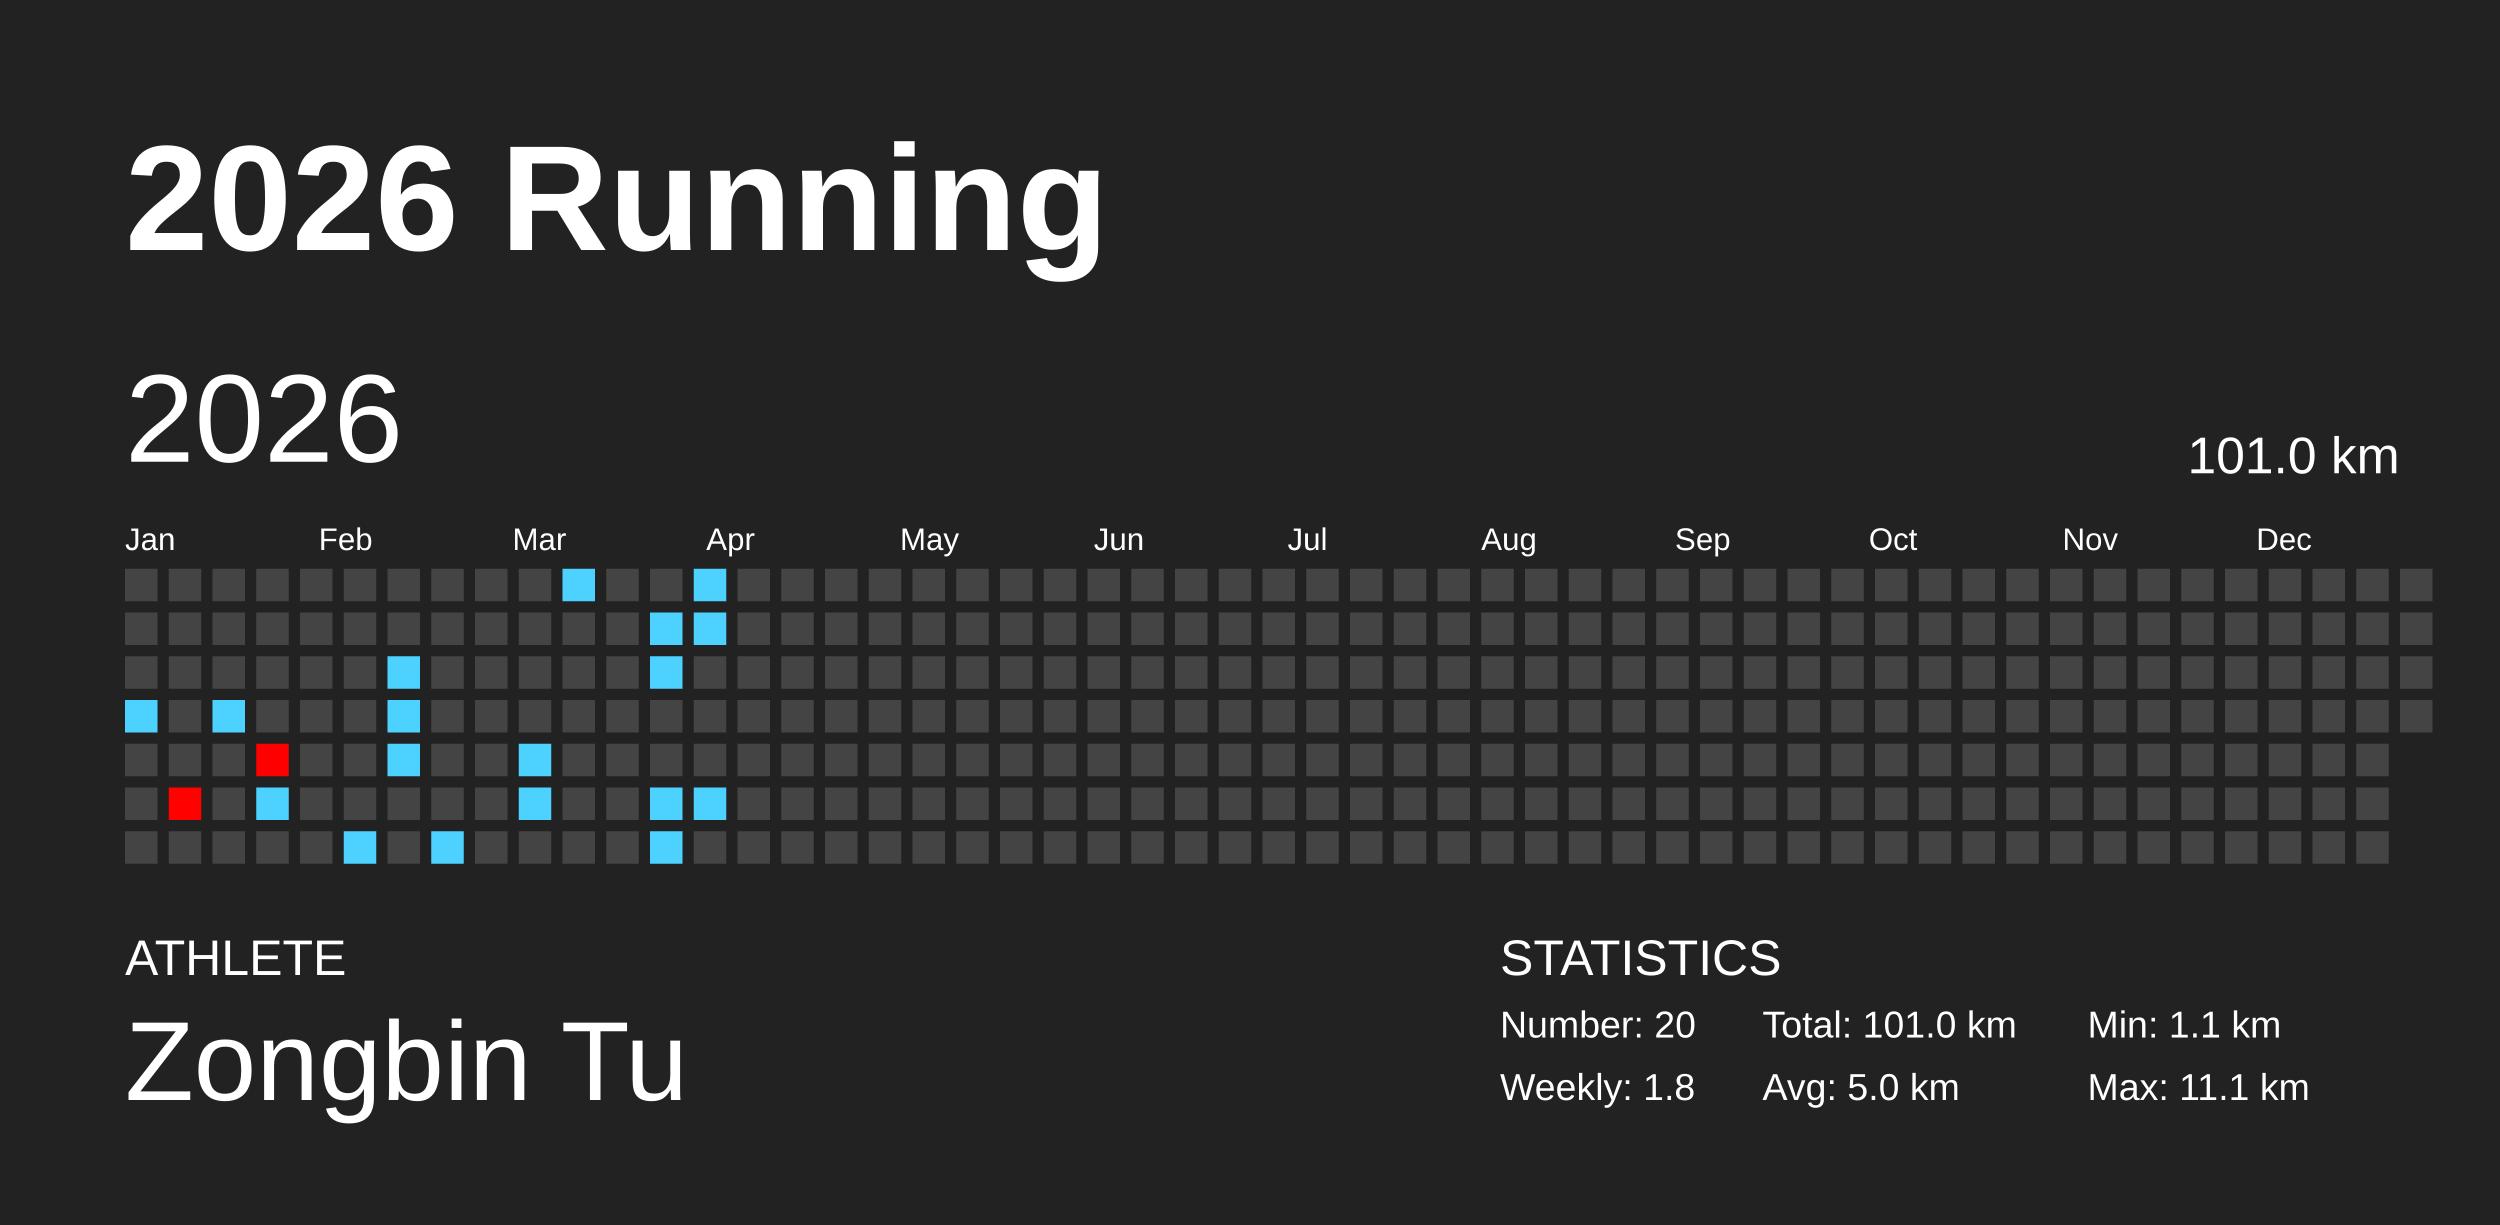
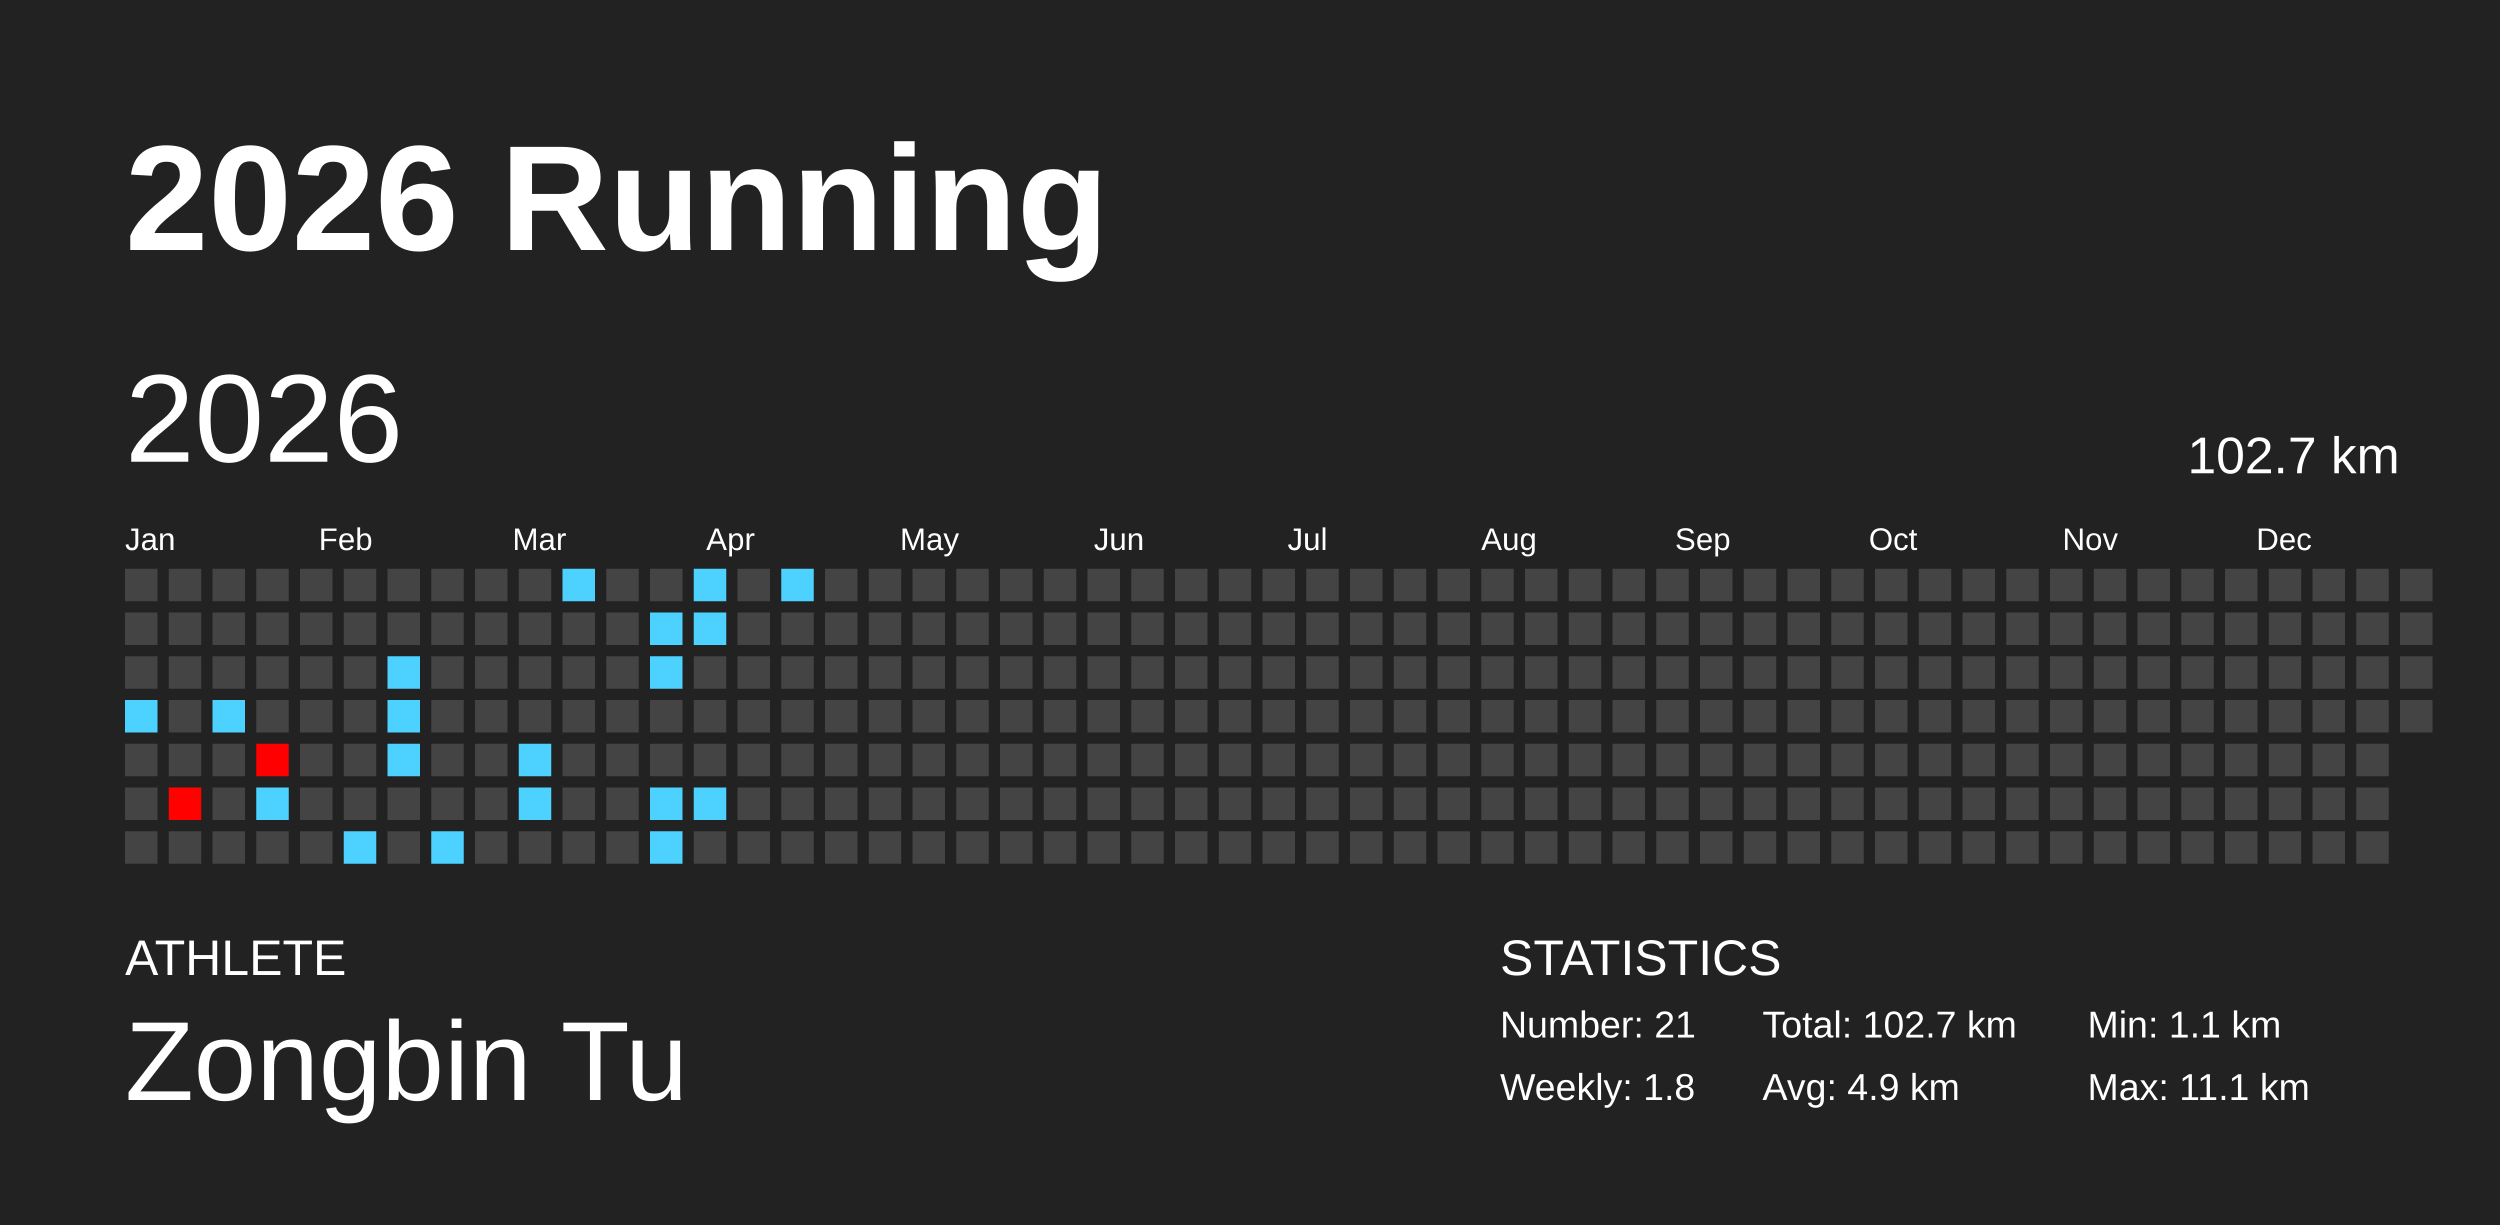
<svg xmlns="http://www.w3.org/2000/svg" baseProfile="full" height="98mm" version="1.1" viewBox="0,0,200,98" width="200mm">
  <defs />
  <rect fill="#222222" height="98" width="200" x="0" y="0" />
  <text fill="#FFFFFF" style="font-size:12px; font-family:Arial; font-weight:bold;" x="10" y="20">2026 Running</text>
  <text fill="#FFFFFF" style="font-size:4px; font-family:Arial" x="10" y="78">ATHLETE</text>
  <text fill="#FFFFFF" style="font-size:9px; font-family:Arial" x="10" y="88">Zongbin Tu</text>
  <text fill="#FFFFFF" style="font-size:4px; font-family:Arial" x="120" y="78">STATISTICS</text>
-   <text fill="#FFFFFF" style="font-size:3px; font-family:Arial" x="120" y="83">Number: 20</text>
+   <text fill="#FFFFFF" style="font-size:3px; font-family:Arial" x="120" y="83">Number: 21</text>
  <text fill="#FFFFFF" style="font-size:3px; font-family:Arial" x="120" y="88">Weekly: 1.8</text>
-   <text fill="#FFFFFF" style="font-size:3px; font-family:Arial" x="141" y="83">Total: 101.0 km</text>
-   <text fill="#FFFFFF" style="font-size:3px; font-family:Arial" x="141" y="88">Avg: 5.0 km</text>
+   <text fill="#FFFFFF" style="font-size:3px; font-family:Arial" x="141" y="83">Total: 102.7 km</text>
+   <text fill="#FFFFFF" style="font-size:3px; font-family:Arial" x="141" y="88">Avg: 4.9 km</text>
  <text fill="#FFFFFF" style="font-size:3px; font-family:Arial" x="167" y="83">Min: 1.1 km</text>
  <text fill="#FFFFFF" style="font-size:3px; font-family:Arial" x="167" y="88">Max: 11.1 km</text>
  <text dominant-baseline="hanging" fill="#FFFFFF" style="font-size:10.0px; font-family:Arial;" x="10" y="30">2026</text>
-   <text dominant-baseline="hanging" fill="#FFFFFF" style="font-size:4.125px; font-family:Arial;" x="175" y="35">101.0 km</text>
+   <text dominant-baseline="hanging" fill="#FFFFFF" style="font-size:4.125px; font-family:Arial;" x="175" y="35">102.7 km</text>
  <text fill="#FFFFFF" style="font-size:2.5px; font-family:Arial" x="10.0" y="44">Jan</text>
  <text fill="#FFFFFF" style="font-size:2.5px; font-family:Arial" x="25.5" y="44">Feb</text>
  <text fill="#FFFFFF" style="font-size:2.5px; font-family:Arial" x="41.0" y="44">Mar</text>
  <text fill="#FFFFFF" style="font-size:2.5px; font-family:Arial" x="56.5" y="44">Apr</text>
  <text fill="#FFFFFF" style="font-size:2.5px; font-family:Arial" x="72.0" y="44">May</text>
  <text fill="#FFFFFF" style="font-size:2.5px; font-family:Arial" x="87.5" y="44">Jun</text>
  <text fill="#FFFFFF" style="font-size:2.5px; font-family:Arial" x="103.0" y="44">Jul</text>
  <text fill="#FFFFFF" style="font-size:2.5px; font-family:Arial" x="118.5" y="44">Aug</text>
  <text fill="#FFFFFF" style="font-size:2.5px; font-family:Arial" x="134.0" y="44">Sep</text>
  <text fill="#FFFFFF" style="font-size:2.5px; font-family:Arial" x="149.5" y="44">Oct</text>
  <text fill="#FFFFFF" style="font-size:2.5px; font-family:Arial" x="165.0" y="44">Nov</text>
  <text fill="#FFFFFF" style="font-size:2.5px; font-family:Arial" x="180.5" y="44">Dec</text>
  <rect fill="#444444" height="2.6" width="2.6" x="10.0" y="45.5" />
  <rect fill="#444444" height="2.6" width="2.6" x="10.0" y="49.0" />
  <rect fill="#444444" height="2.6" width="2.6" x="10.0" y="52.5" />
  <rect fill="#4dd2ff" height="2.6" width="2.6" x="10.0" y="56.0" />
  <rect fill="#444444" height="2.6" width="2.6" x="10.0" y="59.5" />
  <rect fill="#444444" height="2.6" width="2.6" x="10.0" y="63.0" />
  <rect fill="#444444" height="2.6" width="2.6" x="10.0" y="66.5" />
  <rect fill="#444444" height="2.6" width="2.6" x="13.5" y="45.5" />
  <rect fill="#444444" height="2.6" width="2.6" x="13.5" y="49.0" />
  <rect fill="#444444" height="2.6" width="2.6" x="13.5" y="52.5" />
  <rect fill="#444444" height="2.6" width="2.6" x="13.5" y="56.0" />
  <rect fill="#444444" height="2.6" width="2.6" x="13.5" y="59.5" />
  <rect fill="#ff0200" height="2.6" width="2.6" x="13.5" y="63.0" />
  <rect fill="#444444" height="2.6" width="2.6" x="13.5" y="66.5" />
  <rect fill="#444444" height="2.6" width="2.6" x="17.0" y="45.5" />
  <rect fill="#444444" height="2.6" width="2.6" x="17.0" y="49.0" />
  <rect fill="#444444" height="2.6" width="2.6" x="17.0" y="52.5" />
  <rect fill="#4dd2ff" height="2.6" width="2.6" x="17.0" y="56.0" />
  <rect fill="#444444" height="2.6" width="2.6" x="17.0" y="59.5" />
  <rect fill="#444444" height="2.6" width="2.6" x="17.0" y="63.0" />
  <rect fill="#444444" height="2.6" width="2.6" x="17.0" y="66.5" />
  <rect fill="#444444" height="2.6" width="2.6" x="20.5" y="45.5" />
  <rect fill="#444444" height="2.6" width="2.6" x="20.5" y="49.0" />
  <rect fill="#444444" height="2.6" width="2.6" x="20.5" y="52.5" />
  <rect fill="#444444" height="2.6" width="2.6" x="20.5" y="56.0" />
  <rect fill="#ff0000" height="2.6" width="2.6" x="20.5" y="59.5" />
  <rect fill="#4dd2ff" height="2.6" width="2.6" x="20.5" y="63.0" />
  <rect fill="#444444" height="2.6" width="2.6" x="20.5" y="66.5" />
  <rect fill="#444444" height="2.6" width="2.6" x="24.0" y="45.5" />
  <rect fill="#444444" height="2.6" width="2.6" x="24.0" y="49.0" />
  <rect fill="#444444" height="2.6" width="2.6" x="24.0" y="52.5" />
  <rect fill="#444444" height="2.6" width="2.6" x="24.0" y="56.0" />
  <rect fill="#444444" height="2.6" width="2.6" x="24.0" y="59.5" />
  <rect fill="#444444" height="2.6" width="2.6" x="24.0" y="63.0" />
  <rect fill="#444444" height="2.6" width="2.6" x="24.0" y="66.5" />
  <rect fill="#444444" height="2.6" width="2.6" x="27.5" y="45.5" />
  <rect fill="#444444" height="2.6" width="2.6" x="27.5" y="49.0" />
  <rect fill="#444444" height="2.6" width="2.6" x="27.5" y="52.5" />
  <rect fill="#444444" height="2.6" width="2.6" x="27.5" y="56.0" />
  <rect fill="#444444" height="2.6" width="2.6" x="27.5" y="59.5" />
  <rect fill="#444444" height="2.6" width="2.6" x="27.5" y="63.0" />
  <rect fill="#4dd2ff" height="2.6" width="2.6" x="27.5" y="66.5" />
  <rect fill="#444444" height="2.6" width="2.6" x="31.0" y="45.5" />
  <rect fill="#444444" height="2.6" width="2.6" x="31.0" y="49.0" />
  <rect fill="#4dd2ff" height="2.6" width="2.6" x="31.0" y="52.5" />
  <rect fill="#4dd2ff" height="2.6" width="2.6" x="31.0" y="56.0" />
  <rect fill="#4dd2ff" height="2.6" width="2.6" x="31.0" y="59.5" />
  <rect fill="#444444" height="2.6" width="2.6" x="31.0" y="63.0" />
  <rect fill="#444444" height="2.6" width="2.6" x="31.0" y="66.5" />
  <rect fill="#444444" height="2.6" width="2.6" x="34.5" y="45.5" />
  <rect fill="#444444" height="2.6" width="2.6" x="34.5" y="49.0" />
  <rect fill="#444444" height="2.6" width="2.6" x="34.5" y="52.5" />
  <rect fill="#444444" height="2.6" width="2.6" x="34.5" y="56.0" />
  <rect fill="#444444" height="2.6" width="2.6" x="34.5" y="59.5" />
  <rect fill="#444444" height="2.6" width="2.6" x="34.5" y="63.0" />
  <rect fill="#4dd2ff" height="2.6" width="2.6" x="34.5" y="66.5" />
  <rect fill="#444444" height="2.6" width="2.6" x="38.0" y="45.5" />
  <rect fill="#444444" height="2.6" width="2.6" x="38.0" y="49.0" />
  <rect fill="#444444" height="2.6" width="2.6" x="38.0" y="52.5" />
  <rect fill="#444444" height="2.6" width="2.6" x="38.0" y="56.0" />
  <rect fill="#444444" height="2.6" width="2.6" x="38.0" y="59.5" />
  <rect fill="#444444" height="2.6" width="2.6" x="38.0" y="63.0" />
  <rect fill="#444444" height="2.6" width="2.6" x="38.0" y="66.5" />
  <rect fill="#444444" height="2.6" width="2.6" x="41.5" y="45.5" />
  <rect fill="#444444" height="2.6" width="2.6" x="41.5" y="49.0" />
  <rect fill="#444444" height="2.6" width="2.6" x="41.5" y="52.5" />
  <rect fill="#444444" height="2.6" width="2.6" x="41.5" y="56.0" />
  <rect fill="#4dd2ff" height="2.6" width="2.6" x="41.5" y="59.5" />
  <rect fill="#4dd2ff" height="2.6" width="2.6" x="41.5" y="63.0" />
  <rect fill="#444444" height="2.6" width="2.6" x="41.5" y="66.5" />
  <rect fill="#4dd2ff" height="2.6" width="2.6" x="45.0" y="45.5" />
  <rect fill="#444444" height="2.6" width="2.6" x="45.0" y="49.0" />
  <rect fill="#444444" height="2.6" width="2.6" x="45.0" y="52.5" />
  <rect fill="#444444" height="2.6" width="2.6" x="45.0" y="56.0" />
  <rect fill="#444444" height="2.6" width="2.6" x="45.0" y="59.5" />
  <rect fill="#444444" height="2.6" width="2.6" x="45.0" y="63.0" />
  <rect fill="#444444" height="2.6" width="2.6" x="45.0" y="66.5" />
  <rect fill="#444444" height="2.6" width="2.6" x="48.5" y="45.5" />
  <rect fill="#444444" height="2.6" width="2.6" x="48.5" y="49.0" />
  <rect fill="#444444" height="2.6" width="2.6" x="48.5" y="52.5" />
  <rect fill="#444444" height="2.6" width="2.6" x="48.5" y="56.0" />
  <rect fill="#444444" height="2.6" width="2.6" x="48.5" y="59.5" />
  <rect fill="#444444" height="2.6" width="2.6" x="48.5" y="63.0" />
  <rect fill="#444444" height="2.6" width="2.6" x="48.5" y="66.5" />
  <rect fill="#444444" height="2.6" width="2.6" x="52.0" y="45.5" />
  <rect fill="#4dd2ff" height="2.6" width="2.6" x="52.0" y="49.0" />
  <rect fill="#4dd2ff" height="2.6" width="2.6" x="52.0" y="52.5" />
  <rect fill="#444444" height="2.6" width="2.6" x="52.0" y="56.0" />
  <rect fill="#444444" height="2.6" width="2.6" x="52.0" y="59.5" />
  <rect fill="#4dd2ff" height="2.6" width="2.6" x="52.0" y="63.0" />
  <rect fill="#4dd2ff" height="2.6" width="2.6" x="52.0" y="66.5" />
  <rect fill="#4dd2ff" height="2.6" width="2.6" x="55.5" y="45.5" />
  <rect fill="#4dd2ff" height="2.6" width="2.6" x="55.5" y="49.0" />
  <rect fill="#444444" height="2.6" width="2.6" x="55.5" y="52.5" />
  <rect fill="#444444" height="2.6" width="2.6" x="55.5" y="56.0" />
  <rect fill="#444444" height="2.6" width="2.6" x="55.5" y="59.5" />
  <rect fill="#4dd2ff" height="2.6" width="2.6" x="55.5" y="63.0" />
  <rect fill="#444444" height="2.6" width="2.6" x="55.5" y="66.5" />
  <rect fill="#444444" height="2.6" width="2.6" x="59.0" y="45.5" />
  <rect fill="#444444" height="2.6" width="2.6" x="59.0" y="49.0" />
  <rect fill="#444444" height="2.6" width="2.6" x="59.0" y="52.5" />
  <rect fill="#444444" height="2.6" width="2.6" x="59.0" y="56.0" />
  <rect fill="#444444" height="2.6" width="2.6" x="59.0" y="59.5" />
  <rect fill="#444444" height="2.6" width="2.6" x="59.0" y="63.0" />
  <rect fill="#444444" height="2.6" width="2.6" x="59.0" y="66.5" />
-   <rect fill="#444444" height="2.6" width="2.6" x="62.5" y="45.5" />
+   <rect fill="#4dd2ff" height="2.6" width="2.6" x="62.5" y="45.5" />
  <rect fill="#444444" height="2.6" width="2.6" x="62.5" y="49.0" />
  <rect fill="#444444" height="2.6" width="2.6" x="62.5" y="52.5" />
  <rect fill="#444444" height="2.6" width="2.6" x="62.5" y="56.0" />
  <rect fill="#444444" height="2.6" width="2.6" x="62.5" y="59.5" />
  <rect fill="#444444" height="2.6" width="2.6" x="62.5" y="63.0" />
  <rect fill="#444444" height="2.6" width="2.6" x="62.5" y="66.5" />
  <rect fill="#444444" height="2.6" width="2.6" x="66.0" y="45.5" />
  <rect fill="#444444" height="2.6" width="2.6" x="66.0" y="49.0" />
  <rect fill="#444444" height="2.6" width="2.6" x="66.0" y="52.5" />
  <rect fill="#444444" height="2.6" width="2.6" x="66.0" y="56.0" />
  <rect fill="#444444" height="2.6" width="2.6" x="66.0" y="59.5" />
  <rect fill="#444444" height="2.6" width="2.6" x="66.0" y="63.0" />
  <rect fill="#444444" height="2.6" width="2.6" x="66.0" y="66.5" />
  <rect fill="#444444" height="2.6" width="2.6" x="69.5" y="45.5" />
  <rect fill="#444444" height="2.6" width="2.6" x="69.5" y="49.0" />
  <rect fill="#444444" height="2.6" width="2.6" x="69.5" y="52.5" />
  <rect fill="#444444" height="2.6" width="2.6" x="69.5" y="56.0" />
  <rect fill="#444444" height="2.6" width="2.6" x="69.5" y="59.5" />
  <rect fill="#444444" height="2.6" width="2.6" x="69.5" y="63.0" />
  <rect fill="#444444" height="2.6" width="2.6" x="69.5" y="66.5" />
  <rect fill="#444444" height="2.6" width="2.6" x="73.0" y="45.5" />
  <rect fill="#444444" height="2.6" width="2.6" x="73.0" y="49.0" />
  <rect fill="#444444" height="2.6" width="2.6" x="73.0" y="52.5" />
  <rect fill="#444444" height="2.6" width="2.6" x="73.0" y="56.0" />
  <rect fill="#444444" height="2.6" width="2.6" x="73.0" y="59.5" />
  <rect fill="#444444" height="2.6" width="2.6" x="73.0" y="63.0" />
  <rect fill="#444444" height="2.6" width="2.6" x="73.0" y="66.5" />
  <rect fill="#444444" height="2.6" width="2.6" x="76.5" y="45.5" />
  <rect fill="#444444" height="2.6" width="2.6" x="76.5" y="49.0" />
  <rect fill="#444444" height="2.6" width="2.6" x="76.5" y="52.5" />
  <rect fill="#444444" height="2.6" width="2.6" x="76.5" y="56.0" />
  <rect fill="#444444" height="2.6" width="2.6" x="76.5" y="59.5" />
  <rect fill="#444444" height="2.6" width="2.6" x="76.5" y="63.0" />
  <rect fill="#444444" height="2.6" width="2.6" x="76.5" y="66.5" />
  <rect fill="#444444" height="2.6" width="2.6" x="80.0" y="45.5" />
  <rect fill="#444444" height="2.6" width="2.6" x="80.0" y="49.0" />
  <rect fill="#444444" height="2.6" width="2.6" x="80.0" y="52.5" />
  <rect fill="#444444" height="2.6" width="2.6" x="80.0" y="56.0" />
  <rect fill="#444444" height="2.6" width="2.6" x="80.0" y="59.5" />
  <rect fill="#444444" height="2.6" width="2.6" x="80.0" y="63.0" />
  <rect fill="#444444" height="2.6" width="2.6" x="80.0" y="66.5" />
  <rect fill="#444444" height="2.6" width="2.6" x="83.5" y="45.5" />
  <rect fill="#444444" height="2.6" width="2.6" x="83.5" y="49.0" />
  <rect fill="#444444" height="2.6" width="2.6" x="83.5" y="52.5" />
  <rect fill="#444444" height="2.6" width="2.6" x="83.5" y="56.0" />
  <rect fill="#444444" height="2.6" width="2.6" x="83.5" y="59.5" />
  <rect fill="#444444" height="2.6" width="2.6" x="83.5" y="63.0" />
  <rect fill="#444444" height="2.6" width="2.6" x="83.5" y="66.5" />
  <rect fill="#444444" height="2.6" width="2.6" x="87.0" y="45.5" />
  <rect fill="#444444" height="2.6" width="2.6" x="87.0" y="49.0" />
  <rect fill="#444444" height="2.6" width="2.6" x="87.0" y="52.5" />
  <rect fill="#444444" height="2.6" width="2.6" x="87.0" y="56.0" />
  <rect fill="#444444" height="2.6" width="2.6" x="87.0" y="59.5" />
  <rect fill="#444444" height="2.6" width="2.6" x="87.0" y="63.0" />
  <rect fill="#444444" height="2.6" width="2.6" x="87.0" y="66.5" />
  <rect fill="#444444" height="2.6" width="2.6" x="90.5" y="45.5" />
  <rect fill="#444444" height="2.6" width="2.6" x="90.5" y="49.0" />
  <rect fill="#444444" height="2.6" width="2.6" x="90.5" y="52.5" />
  <rect fill="#444444" height="2.6" width="2.6" x="90.5" y="56.0" />
  <rect fill="#444444" height="2.6" width="2.6" x="90.5" y="59.5" />
  <rect fill="#444444" height="2.6" width="2.6" x="90.5" y="63.0" />
  <rect fill="#444444" height="2.6" width="2.6" x="90.5" y="66.5" />
  <rect fill="#444444" height="2.6" width="2.6" x="94.0" y="45.5" />
  <rect fill="#444444" height="2.6" width="2.6" x="94.0" y="49.0" />
  <rect fill="#444444" height="2.6" width="2.6" x="94.0" y="52.5" />
  <rect fill="#444444" height="2.6" width="2.6" x="94.0" y="56.0" />
  <rect fill="#444444" height="2.6" width="2.6" x="94.0" y="59.5" />
  <rect fill="#444444" height="2.6" width="2.6" x="94.0" y="63.0" />
  <rect fill="#444444" height="2.6" width="2.6" x="94.0" y="66.5" />
  <rect fill="#444444" height="2.6" width="2.6" x="97.5" y="45.5" />
  <rect fill="#444444" height="2.6" width="2.6" x="97.5" y="49.0" />
  <rect fill="#444444" height="2.6" width="2.6" x="97.5" y="52.5" />
  <rect fill="#444444" height="2.6" width="2.6" x="97.5" y="56.0" />
  <rect fill="#444444" height="2.6" width="2.6" x="97.5" y="59.5" />
  <rect fill="#444444" height="2.6" width="2.6" x="97.5" y="63.0" />
  <rect fill="#444444" height="2.6" width="2.6" x="97.5" y="66.5" />
  <rect fill="#444444" height="2.6" width="2.6" x="101.0" y="45.5" />
  <rect fill="#444444" height="2.6" width="2.6" x="101.0" y="49.0" />
  <rect fill="#444444" height="2.6" width="2.6" x="101.0" y="52.5" />
  <rect fill="#444444" height="2.6" width="2.6" x="101.0" y="56.0" />
  <rect fill="#444444" height="2.6" width="2.6" x="101.0" y="59.5" />
  <rect fill="#444444" height="2.6" width="2.6" x="101.0" y="63.0" />
  <rect fill="#444444" height="2.6" width="2.6" x="101.0" y="66.5" />
  <rect fill="#444444" height="2.6" width="2.6" x="104.5" y="45.5" />
  <rect fill="#444444" height="2.6" width="2.6" x="104.5" y="49.0" />
  <rect fill="#444444" height="2.6" width="2.6" x="104.5" y="52.5" />
  <rect fill="#444444" height="2.6" width="2.6" x="104.5" y="56.0" />
  <rect fill="#444444" height="2.6" width="2.6" x="104.5" y="59.5" />
  <rect fill="#444444" height="2.6" width="2.6" x="104.5" y="63.0" />
  <rect fill="#444444" height="2.6" width="2.6" x="104.5" y="66.5" />
  <rect fill="#444444" height="2.6" width="2.6" x="108.0" y="45.5" />
  <rect fill="#444444" height="2.6" width="2.6" x="108.0" y="49.0" />
  <rect fill="#444444" height="2.6" width="2.6" x="108.0" y="52.5" />
  <rect fill="#444444" height="2.6" width="2.6" x="108.0" y="56.0" />
  <rect fill="#444444" height="2.6" width="2.6" x="108.0" y="59.5" />
  <rect fill="#444444" height="2.6" width="2.6" x="108.0" y="63.0" />
  <rect fill="#444444" height="2.6" width="2.6" x="108.0" y="66.5" />
  <rect fill="#444444" height="2.6" width="2.6" x="111.5" y="45.5" />
  <rect fill="#444444" height="2.6" width="2.6" x="111.5" y="49.0" />
  <rect fill="#444444" height="2.6" width="2.6" x="111.5" y="52.5" />
  <rect fill="#444444" height="2.6" width="2.6" x="111.5" y="56.0" />
  <rect fill="#444444" height="2.6" width="2.6" x="111.5" y="59.5" />
  <rect fill="#444444" height="2.6" width="2.6" x="111.5" y="63.0" />
  <rect fill="#444444" height="2.6" width="2.6" x="111.5" y="66.5" />
  <rect fill="#444444" height="2.6" width="2.6" x="115.0" y="45.5" />
  <rect fill="#444444" height="2.6" width="2.6" x="115.0" y="49.0" />
  <rect fill="#444444" height="2.6" width="2.6" x="115.0" y="52.5" />
  <rect fill="#444444" height="2.6" width="2.6" x="115.0" y="56.0" />
  <rect fill="#444444" height="2.6" width="2.6" x="115.0" y="59.5" />
  <rect fill="#444444" height="2.6" width="2.6" x="115.0" y="63.0" />
  <rect fill="#444444" height="2.6" width="2.6" x="115.0" y="66.5" />
  <rect fill="#444444" height="2.6" width="2.6" x="118.5" y="45.5" />
  <rect fill="#444444" height="2.6" width="2.6" x="118.5" y="49.0" />
  <rect fill="#444444" height="2.6" width="2.6" x="118.5" y="52.5" />
  <rect fill="#444444" height="2.6" width="2.6" x="118.5" y="56.0" />
  <rect fill="#444444" height="2.6" width="2.6" x="118.5" y="59.5" />
  <rect fill="#444444" height="2.6" width="2.6" x="118.5" y="63.0" />
  <rect fill="#444444" height="2.6" width="2.6" x="118.5" y="66.5" />
  <rect fill="#444444" height="2.6" width="2.6" x="122.0" y="45.5" />
  <rect fill="#444444" height="2.6" width="2.6" x="122.0" y="49.0" />
  <rect fill="#444444" height="2.6" width="2.6" x="122.0" y="52.5" />
  <rect fill="#444444" height="2.6" width="2.6" x="122.0" y="56.0" />
  <rect fill="#444444" height="2.6" width="2.6" x="122.0" y="59.5" />
  <rect fill="#444444" height="2.6" width="2.6" x="122.0" y="63.0" />
  <rect fill="#444444" height="2.6" width="2.6" x="122.0" y="66.5" />
  <rect fill="#444444" height="2.6" width="2.6" x="125.5" y="45.5" />
  <rect fill="#444444" height="2.6" width="2.6" x="125.5" y="49.0" />
  <rect fill="#444444" height="2.6" width="2.6" x="125.5" y="52.5" />
  <rect fill="#444444" height="2.6" width="2.6" x="125.5" y="56.0" />
  <rect fill="#444444" height="2.6" width="2.6" x="125.5" y="59.5" />
  <rect fill="#444444" height="2.6" width="2.6" x="125.5" y="63.0" />
  <rect fill="#444444" height="2.6" width="2.6" x="125.5" y="66.5" />
  <rect fill="#444444" height="2.6" width="2.6" x="129.0" y="45.5" />
  <rect fill="#444444" height="2.6" width="2.6" x="129.0" y="49.0" />
  <rect fill="#444444" height="2.6" width="2.6" x="129.0" y="52.5" />
  <rect fill="#444444" height="2.6" width="2.6" x="129.0" y="56.0" />
  <rect fill="#444444" height="2.6" width="2.6" x="129.0" y="59.5" />
  <rect fill="#444444" height="2.6" width="2.6" x="129.0" y="63.0" />
  <rect fill="#444444" height="2.6" width="2.6" x="129.0" y="66.5" />
  <rect fill="#444444" height="2.6" width="2.6" x="132.5" y="45.5" />
  <rect fill="#444444" height="2.6" width="2.6" x="132.5" y="49.0" />
  <rect fill="#444444" height="2.6" width="2.6" x="132.5" y="52.5" />
  <rect fill="#444444" height="2.6" width="2.6" x="132.5" y="56.0" />
  <rect fill="#444444" height="2.6" width="2.6" x="132.5" y="59.5" />
  <rect fill="#444444" height="2.6" width="2.6" x="132.5" y="63.0" />
  <rect fill="#444444" height="2.6" width="2.6" x="132.5" y="66.5" />
  <rect fill="#444444" height="2.6" width="2.6" x="136.0" y="45.5" />
  <rect fill="#444444" height="2.6" width="2.6" x="136.0" y="49.0" />
  <rect fill="#444444" height="2.6" width="2.6" x="136.0" y="52.5" />
  <rect fill="#444444" height="2.6" width="2.6" x="136.0" y="56.0" />
  <rect fill="#444444" height="2.6" width="2.6" x="136.0" y="59.5" />
  <rect fill="#444444" height="2.6" width="2.6" x="136.0" y="63.0" />
  <rect fill="#444444" height="2.6" width="2.6" x="136.0" y="66.5" />
  <rect fill="#444444" height="2.6" width="2.6" x="139.5" y="45.5" />
  <rect fill="#444444" height="2.6" width="2.6" x="139.5" y="49.0" />
  <rect fill="#444444" height="2.6" width="2.6" x="139.5" y="52.5" />
  <rect fill="#444444" height="2.6" width="2.6" x="139.5" y="56.0" />
  <rect fill="#444444" height="2.6" width="2.6" x="139.5" y="59.5" />
  <rect fill="#444444" height="2.6" width="2.6" x="139.5" y="63.0" />
  <rect fill="#444444" height="2.6" width="2.6" x="139.5" y="66.5" />
  <rect fill="#444444" height="2.6" width="2.6" x="143.0" y="45.5" />
  <rect fill="#444444" height="2.6" width="2.6" x="143.0" y="49.0" />
  <rect fill="#444444" height="2.6" width="2.6" x="143.0" y="52.5" />
  <rect fill="#444444" height="2.6" width="2.6" x="143.0" y="56.0" />
  <rect fill="#444444" height="2.6" width="2.6" x="143.0" y="59.5" />
  <rect fill="#444444" height="2.6" width="2.6" x="143.0" y="63.0" />
  <rect fill="#444444" height="2.6" width="2.6" x="143.0" y="66.5" />
  <rect fill="#444444" height="2.6" width="2.6" x="146.5" y="45.5" />
  <rect fill="#444444" height="2.6" width="2.6" x="146.5" y="49.0" />
  <rect fill="#444444" height="2.6" width="2.6" x="146.5" y="52.5" />
  <rect fill="#444444" height="2.6" width="2.6" x="146.5" y="56.0" />
  <rect fill="#444444" height="2.6" width="2.6" x="146.5" y="59.5" />
  <rect fill="#444444" height="2.6" width="2.6" x="146.5" y="63.0" />
  <rect fill="#444444" height="2.6" width="2.6" x="146.5" y="66.5" />
  <rect fill="#444444" height="2.6" width="2.6" x="150.0" y="45.5" />
  <rect fill="#444444" height="2.6" width="2.6" x="150.0" y="49.0" />
  <rect fill="#444444" height="2.6" width="2.6" x="150.0" y="52.5" />
  <rect fill="#444444" height="2.6" width="2.6" x="150.0" y="56.0" />
  <rect fill="#444444" height="2.6" width="2.6" x="150.0" y="59.5" />
  <rect fill="#444444" height="2.6" width="2.6" x="150.0" y="63.0" />
  <rect fill="#444444" height="2.6" width="2.6" x="150.0" y="66.5" />
  <rect fill="#444444" height="2.6" width="2.6" x="153.5" y="45.5" />
  <rect fill="#444444" height="2.6" width="2.6" x="153.5" y="49.0" />
  <rect fill="#444444" height="2.6" width="2.6" x="153.5" y="52.5" />
  <rect fill="#444444" height="2.6" width="2.6" x="153.5" y="56.0" />
  <rect fill="#444444" height="2.6" width="2.6" x="153.5" y="59.5" />
  <rect fill="#444444" height="2.6" width="2.6" x="153.5" y="63.0" />
  <rect fill="#444444" height="2.6" width="2.6" x="153.5" y="66.5" />
  <rect fill="#444444" height="2.6" width="2.6" x="157.0" y="45.5" />
  <rect fill="#444444" height="2.6" width="2.6" x="157.0" y="49.0" />
  <rect fill="#444444" height="2.6" width="2.6" x="157.0" y="52.5" />
  <rect fill="#444444" height="2.6" width="2.6" x="157.0" y="56.0" />
  <rect fill="#444444" height="2.6" width="2.6" x="157.0" y="59.5" />
  <rect fill="#444444" height="2.6" width="2.6" x="157.0" y="63.0" />
  <rect fill="#444444" height="2.6" width="2.6" x="157.0" y="66.5" />
  <rect fill="#444444" height="2.6" width="2.6" x="160.5" y="45.5" />
  <rect fill="#444444" height="2.6" width="2.6" x="160.5" y="49.0" />
  <rect fill="#444444" height="2.6" width="2.6" x="160.5" y="52.5" />
  <rect fill="#444444" height="2.6" width="2.6" x="160.5" y="56.0" />
  <rect fill="#444444" height="2.6" width="2.6" x="160.5" y="59.5" />
  <rect fill="#444444" height="2.6" width="2.6" x="160.5" y="63.0" />
  <rect fill="#444444" height="2.6" width="2.6" x="160.5" y="66.5" />
  <rect fill="#444444" height="2.6" width="2.6" x="164.0" y="45.5" />
  <rect fill="#444444" height="2.6" width="2.6" x="164.0" y="49.0" />
  <rect fill="#444444" height="2.6" width="2.6" x="164.0" y="52.5" />
  <rect fill="#444444" height="2.6" width="2.6" x="164.0" y="56.0" />
  <rect fill="#444444" height="2.6" width="2.6" x="164.0" y="59.5" />
  <rect fill="#444444" height="2.6" width="2.6" x="164.0" y="63.0" />
  <rect fill="#444444" height="2.6" width="2.6" x="164.0" y="66.5" />
  <rect fill="#444444" height="2.6" width="2.6" x="167.5" y="45.5" />
  <rect fill="#444444" height="2.6" width="2.6" x="167.5" y="49.0" />
  <rect fill="#444444" height="2.6" width="2.6" x="167.5" y="52.5" />
  <rect fill="#444444" height="2.6" width="2.6" x="167.5" y="56.0" />
  <rect fill="#444444" height="2.6" width="2.6" x="167.5" y="59.5" />
  <rect fill="#444444" height="2.6" width="2.6" x="167.5" y="63.0" />
  <rect fill="#444444" height="2.6" width="2.6" x="167.5" y="66.5" />
  <rect fill="#444444" height="2.6" width="2.6" x="171.0" y="45.5" />
  <rect fill="#444444" height="2.6" width="2.6" x="171.0" y="49.0" />
  <rect fill="#444444" height="2.6" width="2.6" x="171.0" y="52.5" />
  <rect fill="#444444" height="2.6" width="2.6" x="171.0" y="56.0" />
  <rect fill="#444444" height="2.6" width="2.6" x="171.0" y="59.5" />
  <rect fill="#444444" height="2.6" width="2.6" x="171.0" y="63.0" />
  <rect fill="#444444" height="2.6" width="2.6" x="171.0" y="66.5" />
  <rect fill="#444444" height="2.6" width="2.6" x="174.5" y="45.5" />
  <rect fill="#444444" height="2.6" width="2.6" x="174.5" y="49.0" />
  <rect fill="#444444" height="2.6" width="2.6" x="174.5" y="52.5" />
  <rect fill="#444444" height="2.6" width="2.6" x="174.5" y="56.0" />
  <rect fill="#444444" height="2.6" width="2.6" x="174.5" y="59.5" />
  <rect fill="#444444" height="2.6" width="2.6" x="174.5" y="63.0" />
  <rect fill="#444444" height="2.6" width="2.6" x="174.5" y="66.5" />
  <rect fill="#444444" height="2.6" width="2.6" x="178.0" y="45.5" />
  <rect fill="#444444" height="2.6" width="2.6" x="178.0" y="49.0" />
  <rect fill="#444444" height="2.6" width="2.6" x="178.0" y="52.5" />
  <rect fill="#444444" height="2.6" width="2.6" x="178.0" y="56.0" />
  <rect fill="#444444" height="2.6" width="2.6" x="178.0" y="59.5" />
  <rect fill="#444444" height="2.6" width="2.6" x="178.0" y="63.0" />
  <rect fill="#444444" height="2.6" width="2.6" x="178.0" y="66.5" />
  <rect fill="#444444" height="2.6" width="2.6" x="181.5" y="45.5" />
  <rect fill="#444444" height="2.6" width="2.6" x="181.5" y="49.0" />
  <rect fill="#444444" height="2.6" width="2.6" x="181.5" y="52.5" />
  <rect fill="#444444" height="2.6" width="2.6" x="181.5" y="56.0" />
  <rect fill="#444444" height="2.6" width="2.6" x="181.5" y="59.5" />
  <rect fill="#444444" height="2.6" width="2.6" x="181.5" y="63.0" />
  <rect fill="#444444" height="2.6" width="2.6" x="181.5" y="66.5" />
  <rect fill="#444444" height="2.6" width="2.6" x="185.0" y="45.5" />
  <rect fill="#444444" height="2.6" width="2.6" x="185.0" y="49.0" />
  <rect fill="#444444" height="2.6" width="2.6" x="185.0" y="52.5" />
  <rect fill="#444444" height="2.6" width="2.6" x="185.0" y="56.0" />
  <rect fill="#444444" height="2.6" width="2.6" x="185.0" y="59.5" />
  <rect fill="#444444" height="2.6" width="2.6" x="185.0" y="63.0" />
  <rect fill="#444444" height="2.6" width="2.6" x="185.0" y="66.5" />
  <rect fill="#444444" height="2.6" width="2.6" x="188.5" y="45.5" />
  <rect fill="#444444" height="2.6" width="2.6" x="188.5" y="49.0" />
  <rect fill="#444444" height="2.6" width="2.6" x="188.5" y="52.5" />
  <rect fill="#444444" height="2.6" width="2.6" x="188.5" y="56.0" />
  <rect fill="#444444" height="2.6" width="2.6" x="188.5" y="59.5" />
  <rect fill="#444444" height="2.6" width="2.6" x="188.5" y="63.0" />
  <rect fill="#444444" height="2.6" width="2.6" x="188.5" y="66.5" />
  <rect fill="#444444" height="2.6" width="2.6" x="192.0" y="45.5" />
  <rect fill="#444444" height="2.6" width="2.6" x="192.0" y="49.0" />
  <rect fill="#444444" height="2.6" width="2.6" x="192.0" y="52.5" />
  <rect fill="#444444" height="2.6" width="2.6" x="192.0" y="56.0" />
</svg>
